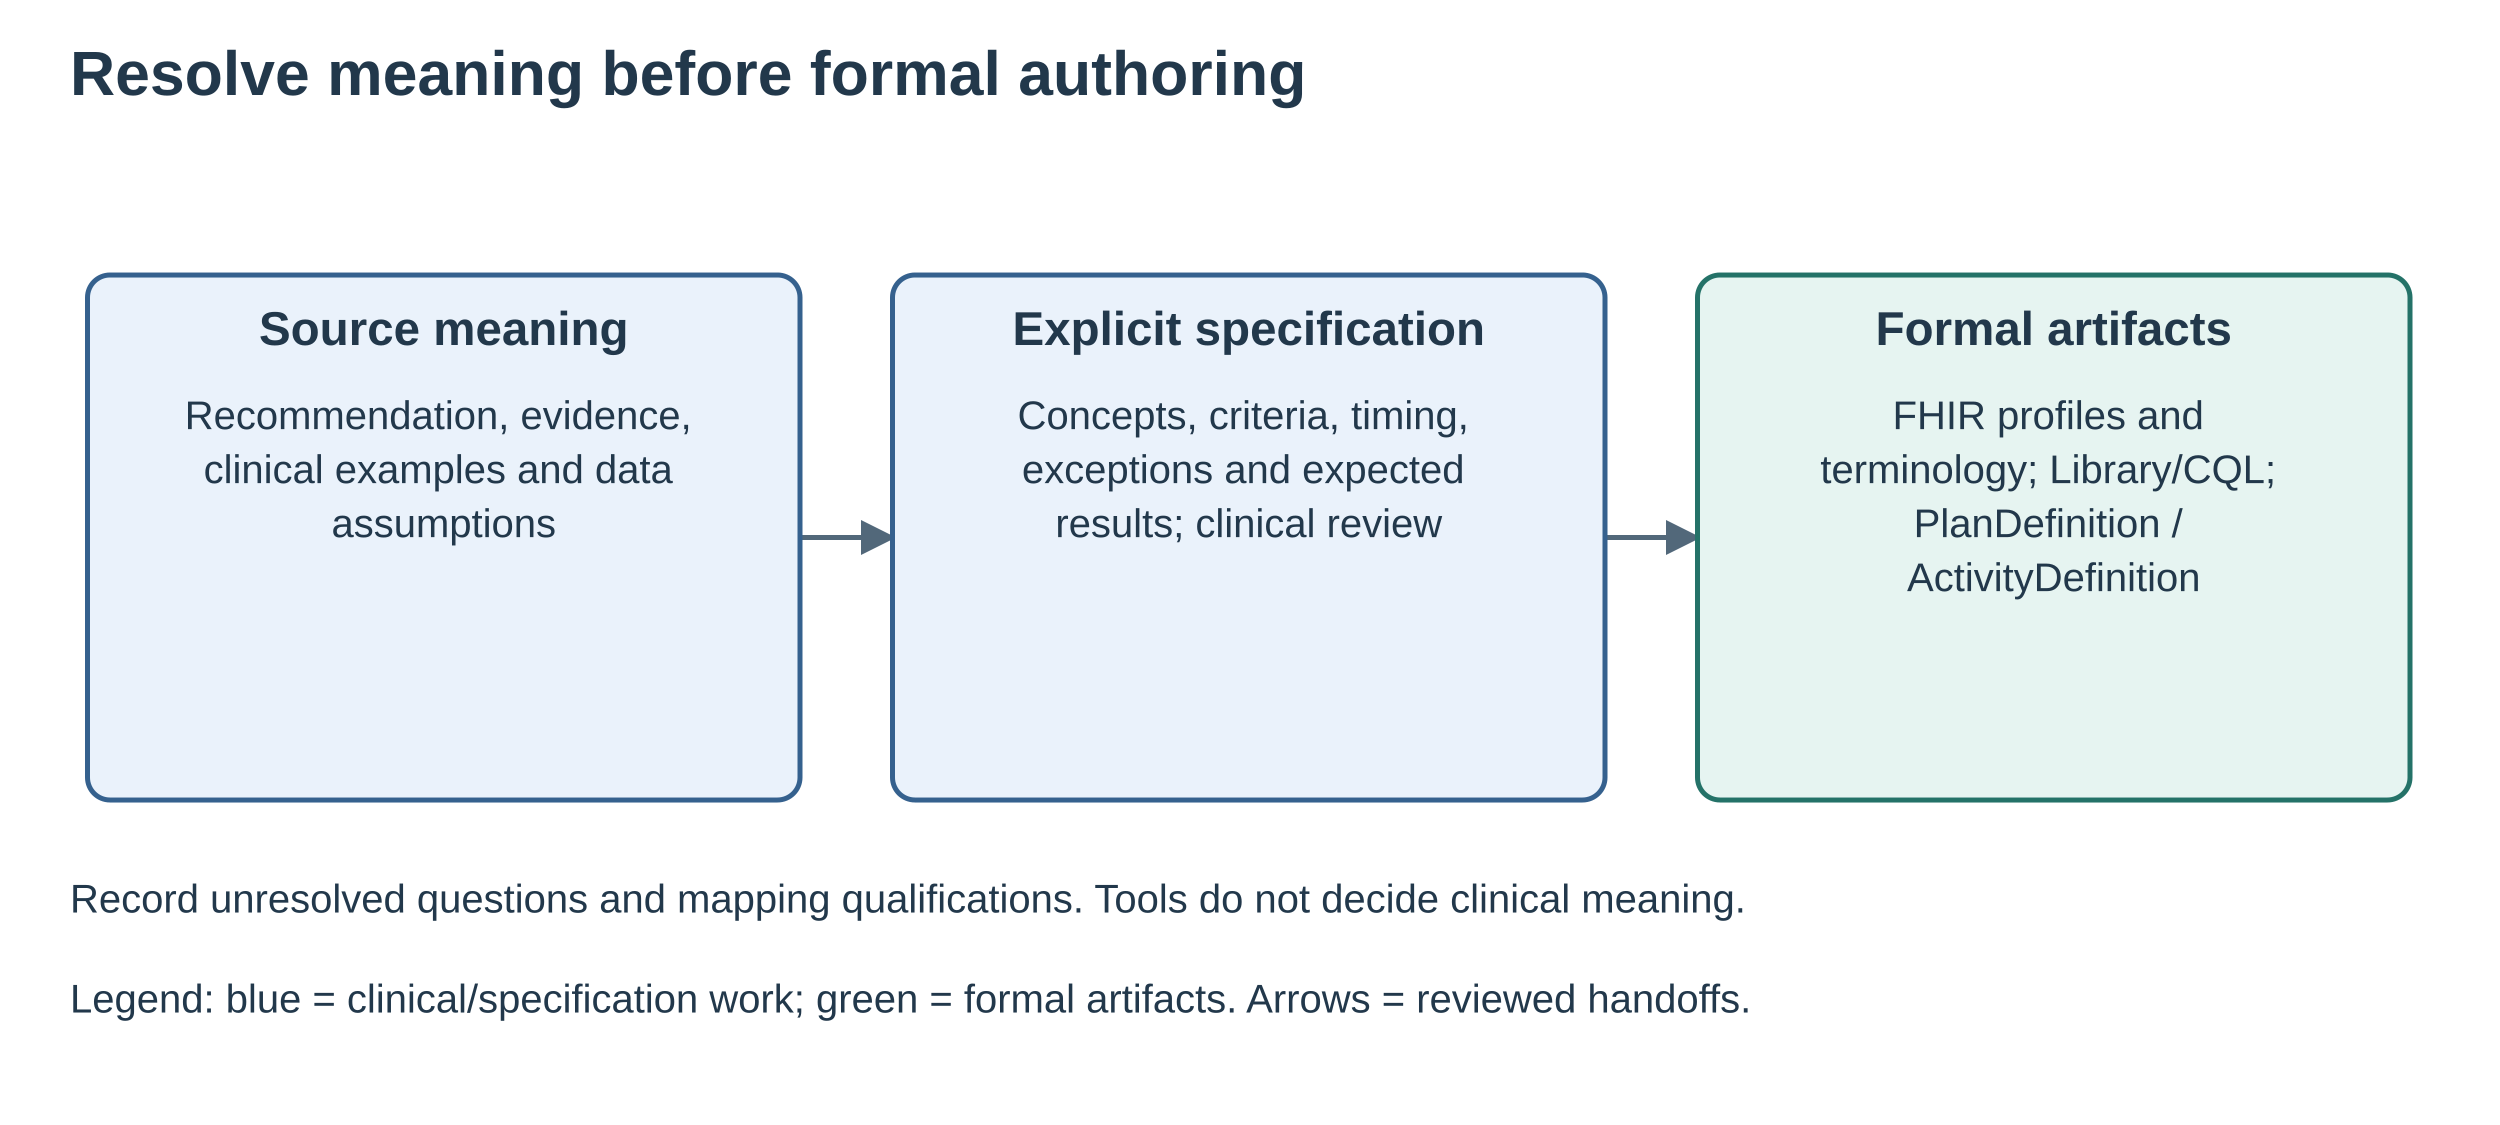
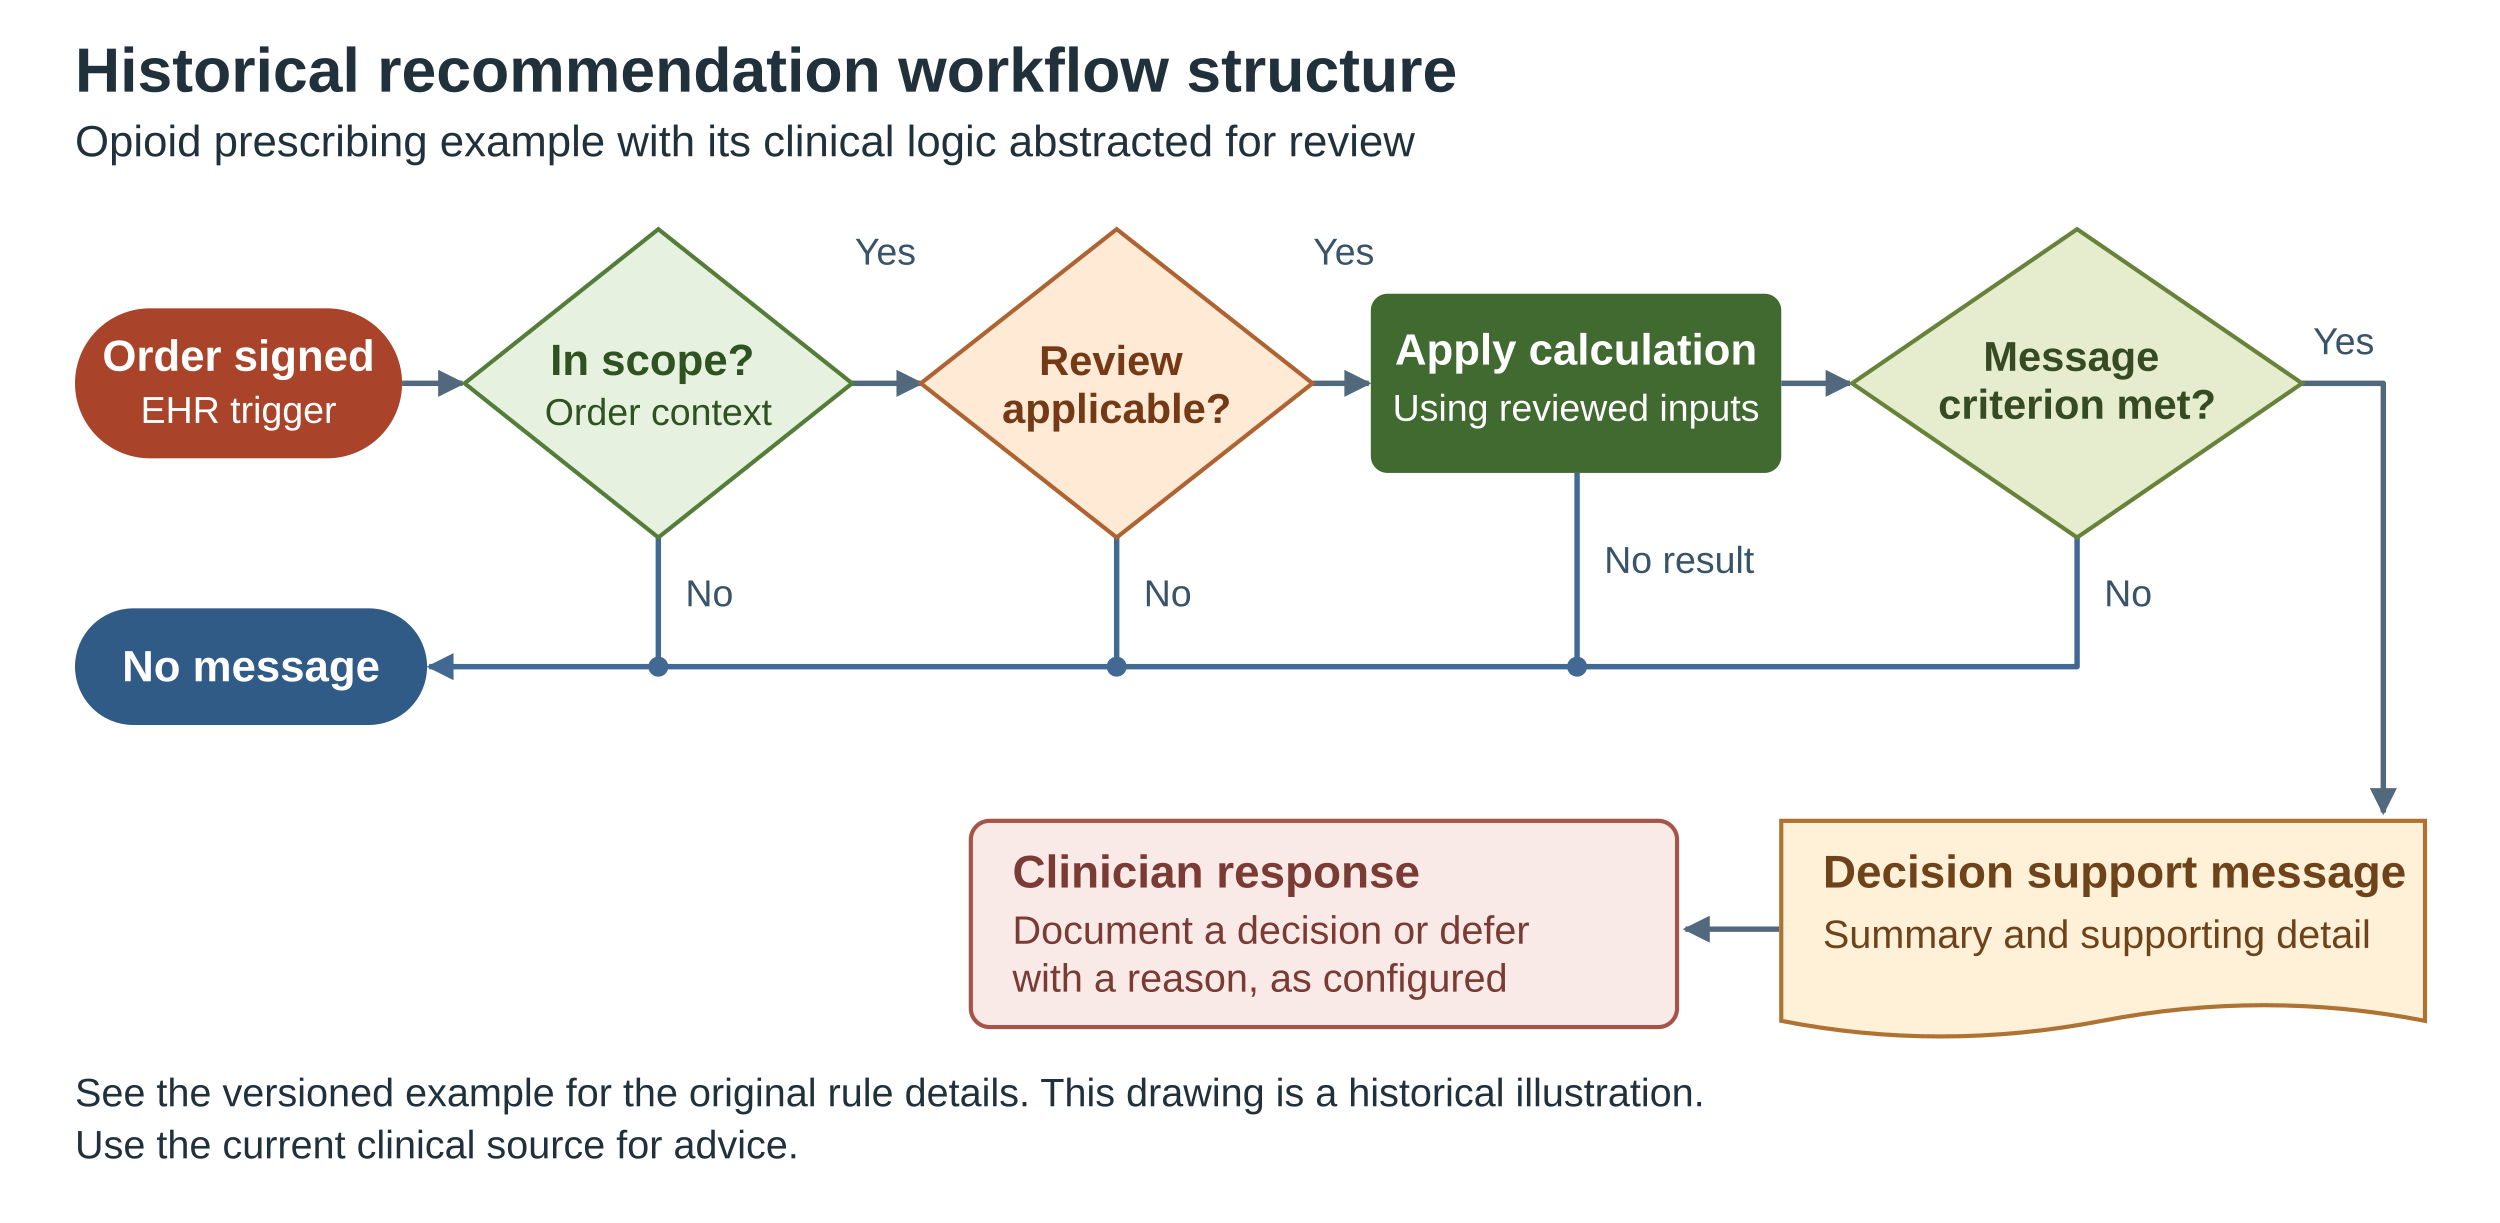
- <svg xmlns="http://www.w3.org/2000/svg" width="1000" height="450" viewBox="0 0 1000 450" role="img" aria-labelledby="title description">
+ <svg xmlns="http://www.w3.org/2000/svg" viewBox="0 0 1200 587" role="img" aria-labelledby="title description">
  <defs>
-     <marker id="arrow" viewBox="0 0 10 10" refX="9" refY="5" markerWidth="7" markerHeight="7" orient="auto-start-reverse">
-       <path d="M 0 0 L 10 5 L 0 10 z" fill="#52687a" />
+     <marker id="flow" viewBox="0 0 10 10" refX="9" refY="5" markerWidth="5" markerHeight="5" orient="auto">
+       <path d="M0 0L10 5L0 10Z" fill="#52697d" />
+     </marker>
+     <marker id="quiet-flow" viewBox="0 0 10 10" refX="9" refY="5" markerWidth="5" markerHeight="5" orient="auto">
+       <path d="M0 0L10 5L0 10Z" fill="#416993" />
    </marker>
  </defs>
-   <rect width="100%" height="100%" fill="#fff" />
-   <g font-family="Arial, Helvetica, sans-serif">
-     <text x="28" y="38" font-size="25" font-weight="700" text-anchor="start" fill="#22384b">
-       <tspan x="28" dy="0">Resolve meaning before formal authoring</tspan>
-     </text>
-     <polyline points="320,215.0 357,215.0" fill="none" stroke="#52687a" stroke-width="2" stroke-linejoin="round" marker-end="url(#arrow)" />
-     <polyline points="642,215.0 679,215.0" fill="none" stroke="#52687a" stroke-width="2" stroke-linejoin="round" marker-end="url(#arrow)" />
-     <rect x="35" y="110" width="285" height="210" rx="9" fill="#eaf2fb" stroke="#35618e" stroke-width="2" />
-     <text x="177.5" y="138" font-size="19" font-weight="700" text-anchor="middle" fill="#22384b">
-       <tspan x="177.5" dy="0">Source meaning</tspan>
-     </text>
-     <text x="177.5" y="171.65" font-size="16" font-weight="400" text-anchor="middle" fill="#22384b">
-       <tspan x="177.5" dy="0">Recommendation, evidence,</tspan>
-       <tspan x="177.5" dy="21.6">clinical examples and data</tspan>
-       <tspan x="177.5" dy="21.6">assumptions</tspan>
-     </text>
-     <rect x="357" y="110" width="285" height="210" rx="9" fill="#eaf2fb" stroke="#35618e" stroke-width="2" />
-     <text x="499.5" y="138" font-size="19" font-weight="700" text-anchor="middle" fill="#22384b">
-       <tspan x="499.5" dy="0">Explicit specification</tspan>
-     </text>
-     <text x="499.5" y="171.65" font-size="16" font-weight="400" text-anchor="middle" fill="#22384b">
-       <tspan x="499.5" dy="0">Concepts, criteria, timing,</tspan>
-       <tspan x="499.5" dy="21.6">exceptions and expected</tspan>
-       <tspan x="499.5" dy="21.6">results; clinical review</tspan>
-     </text>
-     <rect x="679" y="110" width="285" height="210" rx="9" fill="#e6f4f1" stroke="#247268" stroke-width="2" />
-     <text x="821.5" y="138" font-size="19" font-weight="700" text-anchor="middle" fill="#22384b">
-       <tspan x="821.5" dy="0">Formal artifacts</tspan>
-     </text>
-     <text x="821.5" y="171.65" font-size="16" font-weight="400" text-anchor="middle" fill="#22384b">
-       <tspan x="821.5" dy="0">FHIR profiles and</tspan>
-       <tspan x="821.5" dy="21.6">terminology; Library/CQL;</tspan>
-       <tspan x="821.5" dy="21.6">PlanDefinition /</tspan>
-       <tspan x="821.5" dy="21.6">ActivityDefinition</tspan>
-     </text>
-     <text x="28" y="365" font-size="16" font-weight="400" text-anchor="start" fill="#22384b">
-       <tspan x="28" dy="0">Record unresolved questions and mapping qualifications. Tools do not decide clinical meaning.</tspan>
-     </text>
-     <text x="28" y="405" font-size="16" font-weight="400" text-anchor="start" fill="#22384b">
-       <tspan x="28" dy="0">Legend: blue = clinical/specification work; green = formal artifacts. Arrows = reviewed handoffs.</tspan>
-     </text>
+   <rect width="1200" height="587" fill="#fff" />
+   <g font-family="Arial, Helvetica, sans-serif" fill="#21313c">
+     <g id="heading">
+       <text x="36" y="44" font-size="30" font-weight="700">Historical recommendation workflow structure</text>
+       <text x="36" y="75" font-size="21">Opioid prescribing example with its clinical logic abstracted for review</text>
+     </g>
+     <g id="applicable-flow" fill="none" stroke="#52697d" stroke-width="2.6" stroke-linejoin="round" marker-end="url(#flow)">
+       <path d="M193 184H222" />
+       <path d="M409 184H442" />
+       <path d="M630 184H657" />
+       <path d="M855 184H888" />
+       <path d="M1105 184H1144V390" />
+       <path d="M854 446H809" />
+     </g>
+     <g id="no-message-flow" fill="none" stroke="#416993" stroke-width="2.6" stroke-linejoin="round">
+       <path d="M316 258V320M536 258V320M757 227V320" />
+       <path d="M997 258V320H206" marker-end="url(#quiet-flow)" />
+       <circle cx="316" cy="320" r="3.5" fill="#416993" />
+       <circle cx="536" cy="320" r="3.5" fill="#416993" />
+       <circle cx="757" cy="320" r="3.5" fill="#416993" />
+     </g>
+     <g id="trigger">
+       <rect x="36" y="148" width="157" height="72" rx="36" fill="#a9442a" />
+       <text x="114.5" y="178" font-size="21" font-weight="700" text-anchor="middle" fill="#fff">Order signed</text>
+       <text x="114.5" y="203" font-size="18" text-anchor="middle" fill="#fff">EHR trigger</text>
+     </g>
+     <g id="context-check">
+       <path d="M316 110L409 184L316 258L223 184Z" fill="#e7f1e0" stroke="#547d3a" stroke-width="2" />
+       <text x="316" y="180" font-size="21" font-weight="700" text-anchor="middle" fill="#2f5221">
+         <tspan x="316">In scope?</tspan>
+         <tspan x="316" dy="24" font-weight="400" font-size="18">Order context</tspan>
+       </text>
+     </g>
+     <g id="review-criteria">
+       <path d="M536 110L630 184L536 258L442 184Z" fill="#ffead5" stroke="#ad6332" stroke-width="2" />
+       <text x="536" y="180" font-size="20" font-weight="700" text-anchor="middle" fill="#743915">
+         <tspan x="536">Review</tspan>
+         <tspan x="536" dy="23">applicable?</tspan>
+       </text>
+     </g>
+     <g id="calculation">
+       <rect x="658" y="141" width="197" height="86" rx="8" fill="#416a31" />
+       <text x="756.5" y="175" font-size="21" font-weight="700" text-anchor="middle" fill="#fff">Apply calculation</text>
+       <text x="756.5" y="202" font-size="18" text-anchor="middle" fill="#fff">Using reviewed inputs</text>
+     </g>
+     <g id="configured-decision">
+       <path d="M997 110L1105 184L997 258L889 184Z" fill="#e5edce" stroke="#68823a" stroke-width="2" />
+       <text x="997" y="178" font-size="20" font-weight="700" text-anchor="middle" fill="#364b23">
+         <tspan x="997">Message</tspan>
+         <tspan x="997" dy="23">criterion met?</tspan>
+       </text>
+     </g>
+     <g id="branch-labels" font-size="18" fill="#395368">
+       <text x="425" y="127" text-anchor="middle">Yes</text>
+       <text x="645" y="127" text-anchor="middle">Yes</text>
+       <text x="1125" y="170" text-anchor="middle">Yes</text>
+       <text x="329" y="291">No</text>
+       <text x="549" y="291">No</text>
+       <text x="770" y="275">No result</text>
+       <text x="1010" y="291">No</text>
+     </g>
+     <g id="no-message">
+       <rect x="36" y="292" width="169" height="56" rx="28" fill="#315b87" />
+       <text x="120.5" y="327" text-anchor="middle" font-size="21" font-weight="700" fill="#fff">No message</text>
+     </g>
+     <g id="decision-support-message">
+       <path d="M855 394H1164V490Q1087 475 1009 490T855 490Z" fill="#fff0d8" stroke="#ae7333" stroke-width="2" />
+       <text x="875" y="426" font-size="22" font-weight="700" fill="#6e431a">Decision support message</text>
+       <text x="875" y="455" font-size="19" fill="#6e431a">Summary and supporting detail</text>
+     </g>
+     <g id="clinician-response">
+       <rect x="466" y="394" width="339" height="99" rx="9" fill="#f9e9e7" stroke="#a65349" stroke-width="2" />
+       <text x="486" y="426" font-size="22" font-weight="700" fill="#793b34">Clinician response</text>
+       <text x="486" y="453" font-size="19" fill="#793b34">Document a decision or defer</text>
+       <text x="486" y="476" font-size="19" fill="#793b34">with a reason, as configured</text>
+     </g>
+     <g id="historical-context">
+       <text x="36" y="531" font-size="19">See the versioned example for the original rule details. This drawing is a historical illustration.</text>
+       <text x="36" y="556" font-size="19">Use the current clinical source for advice.</text>
+     </g>
  </g>
</svg>
